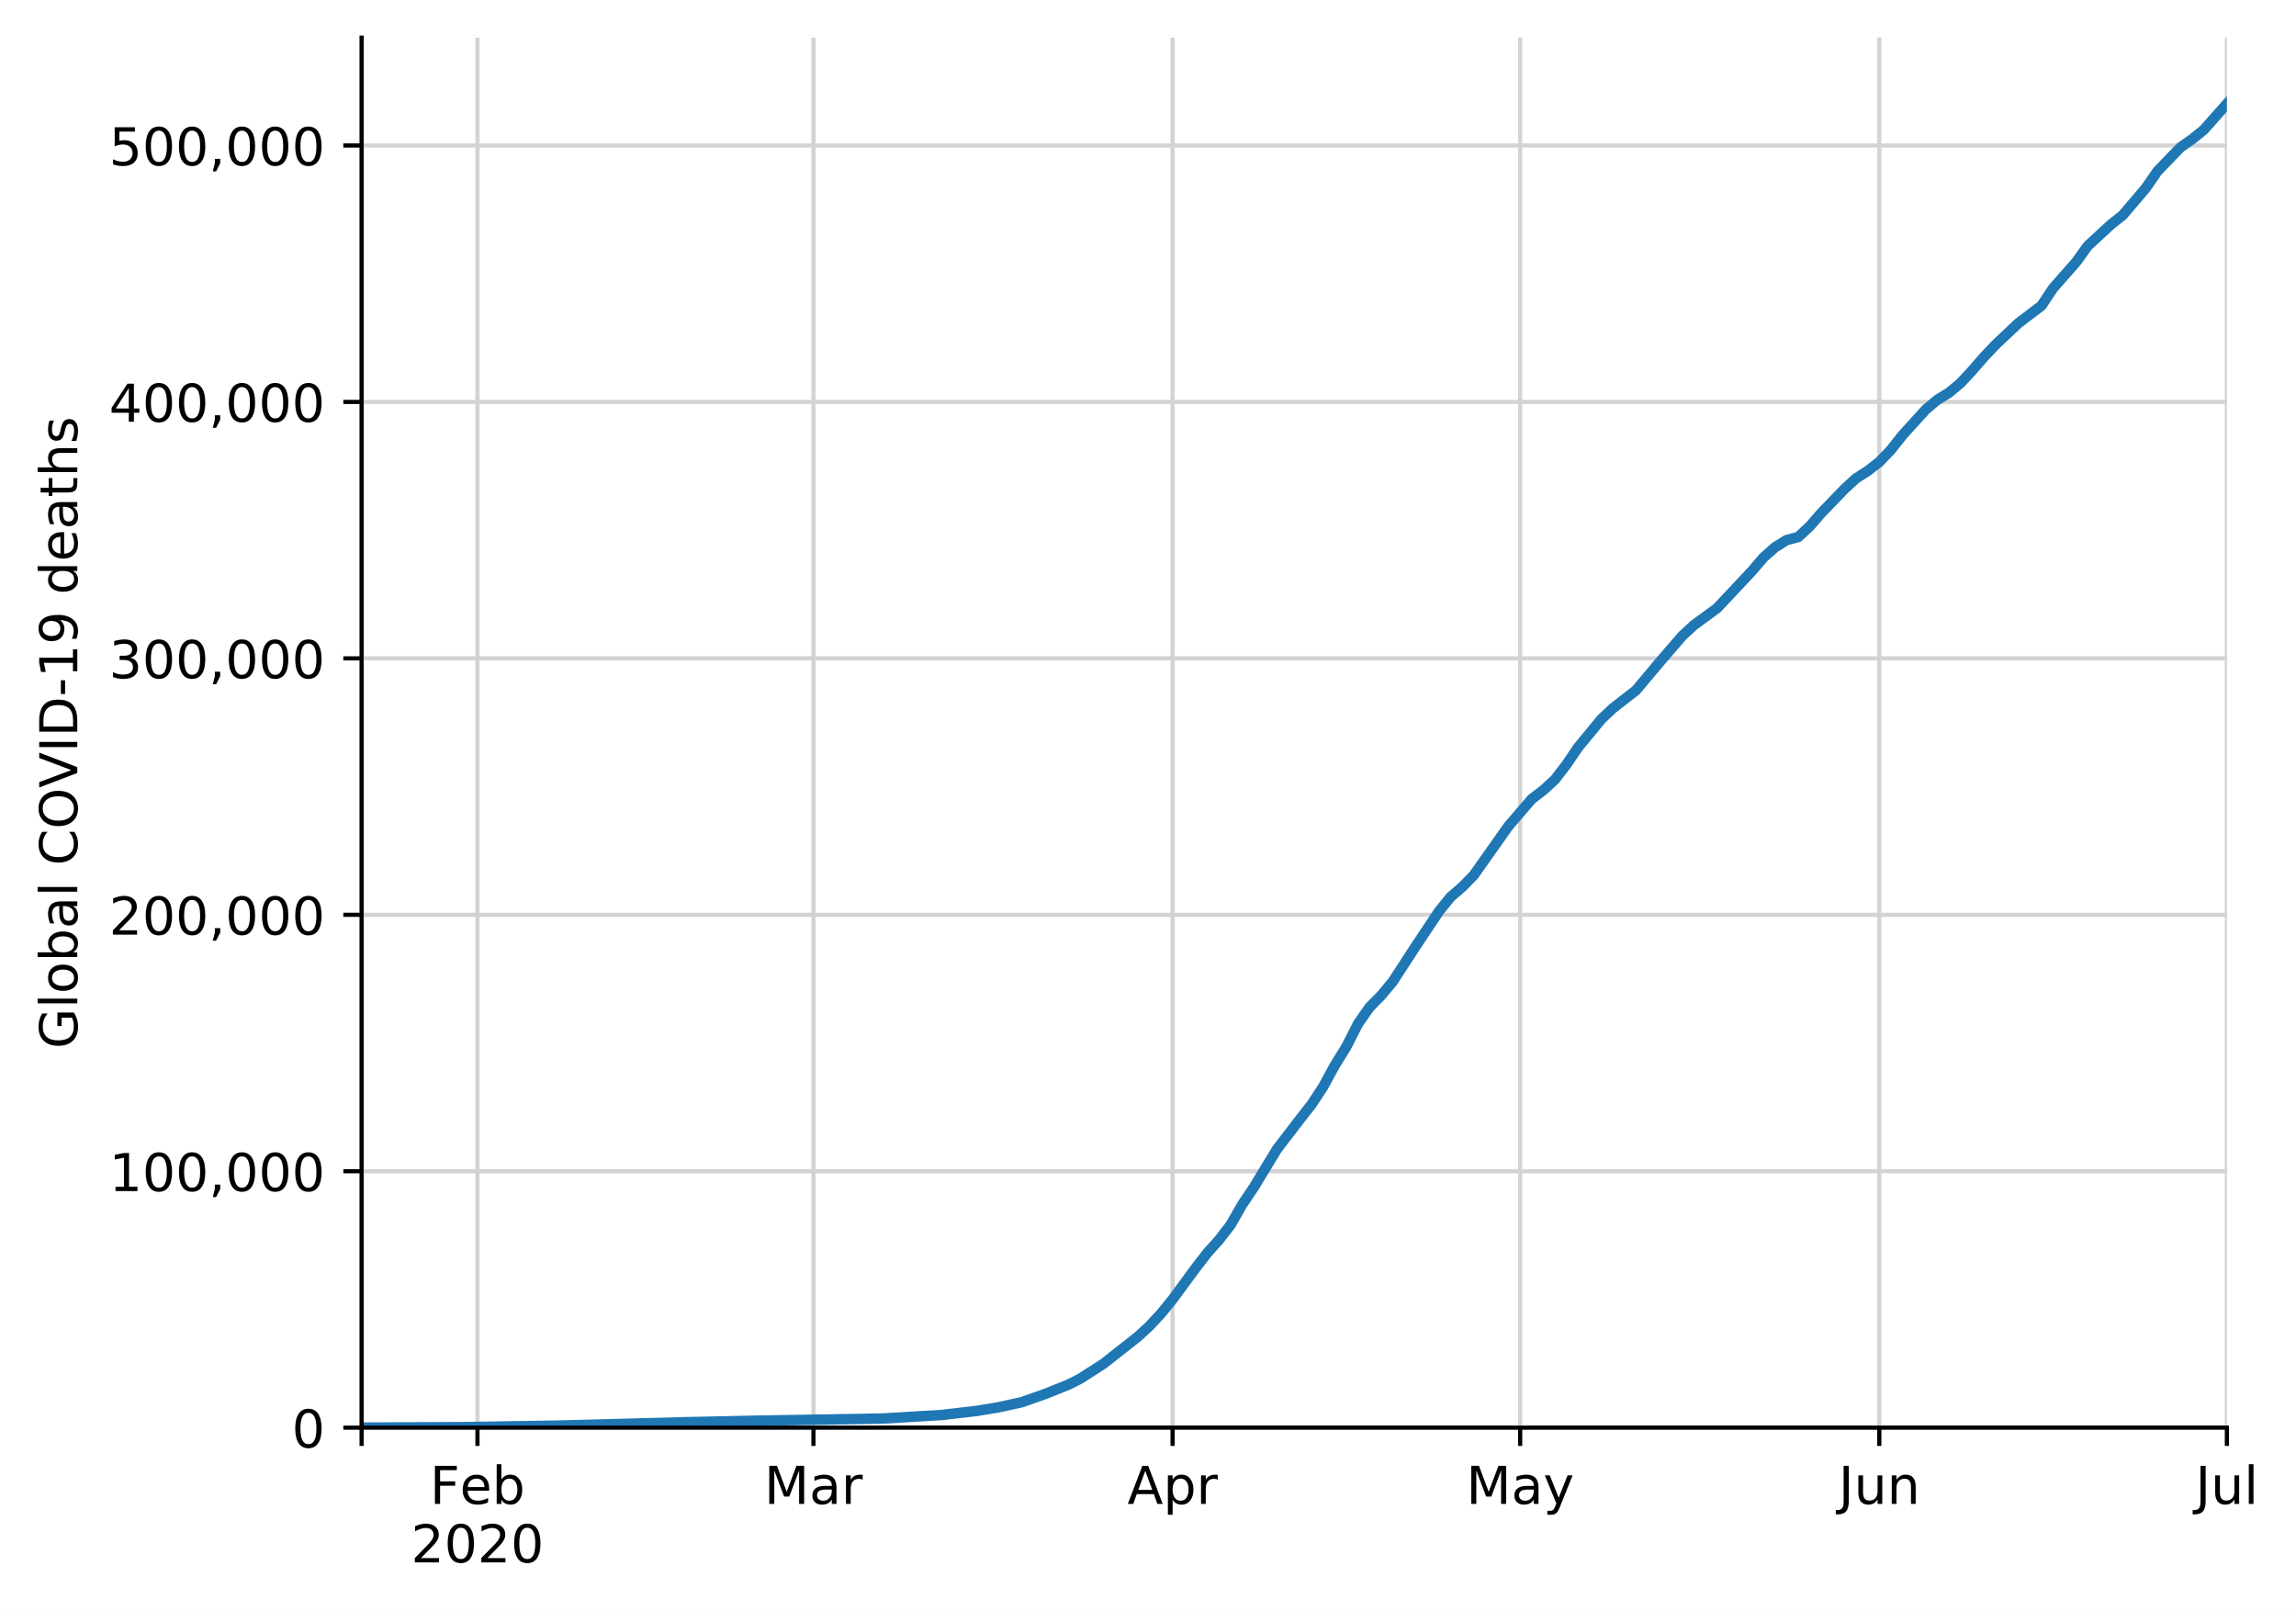
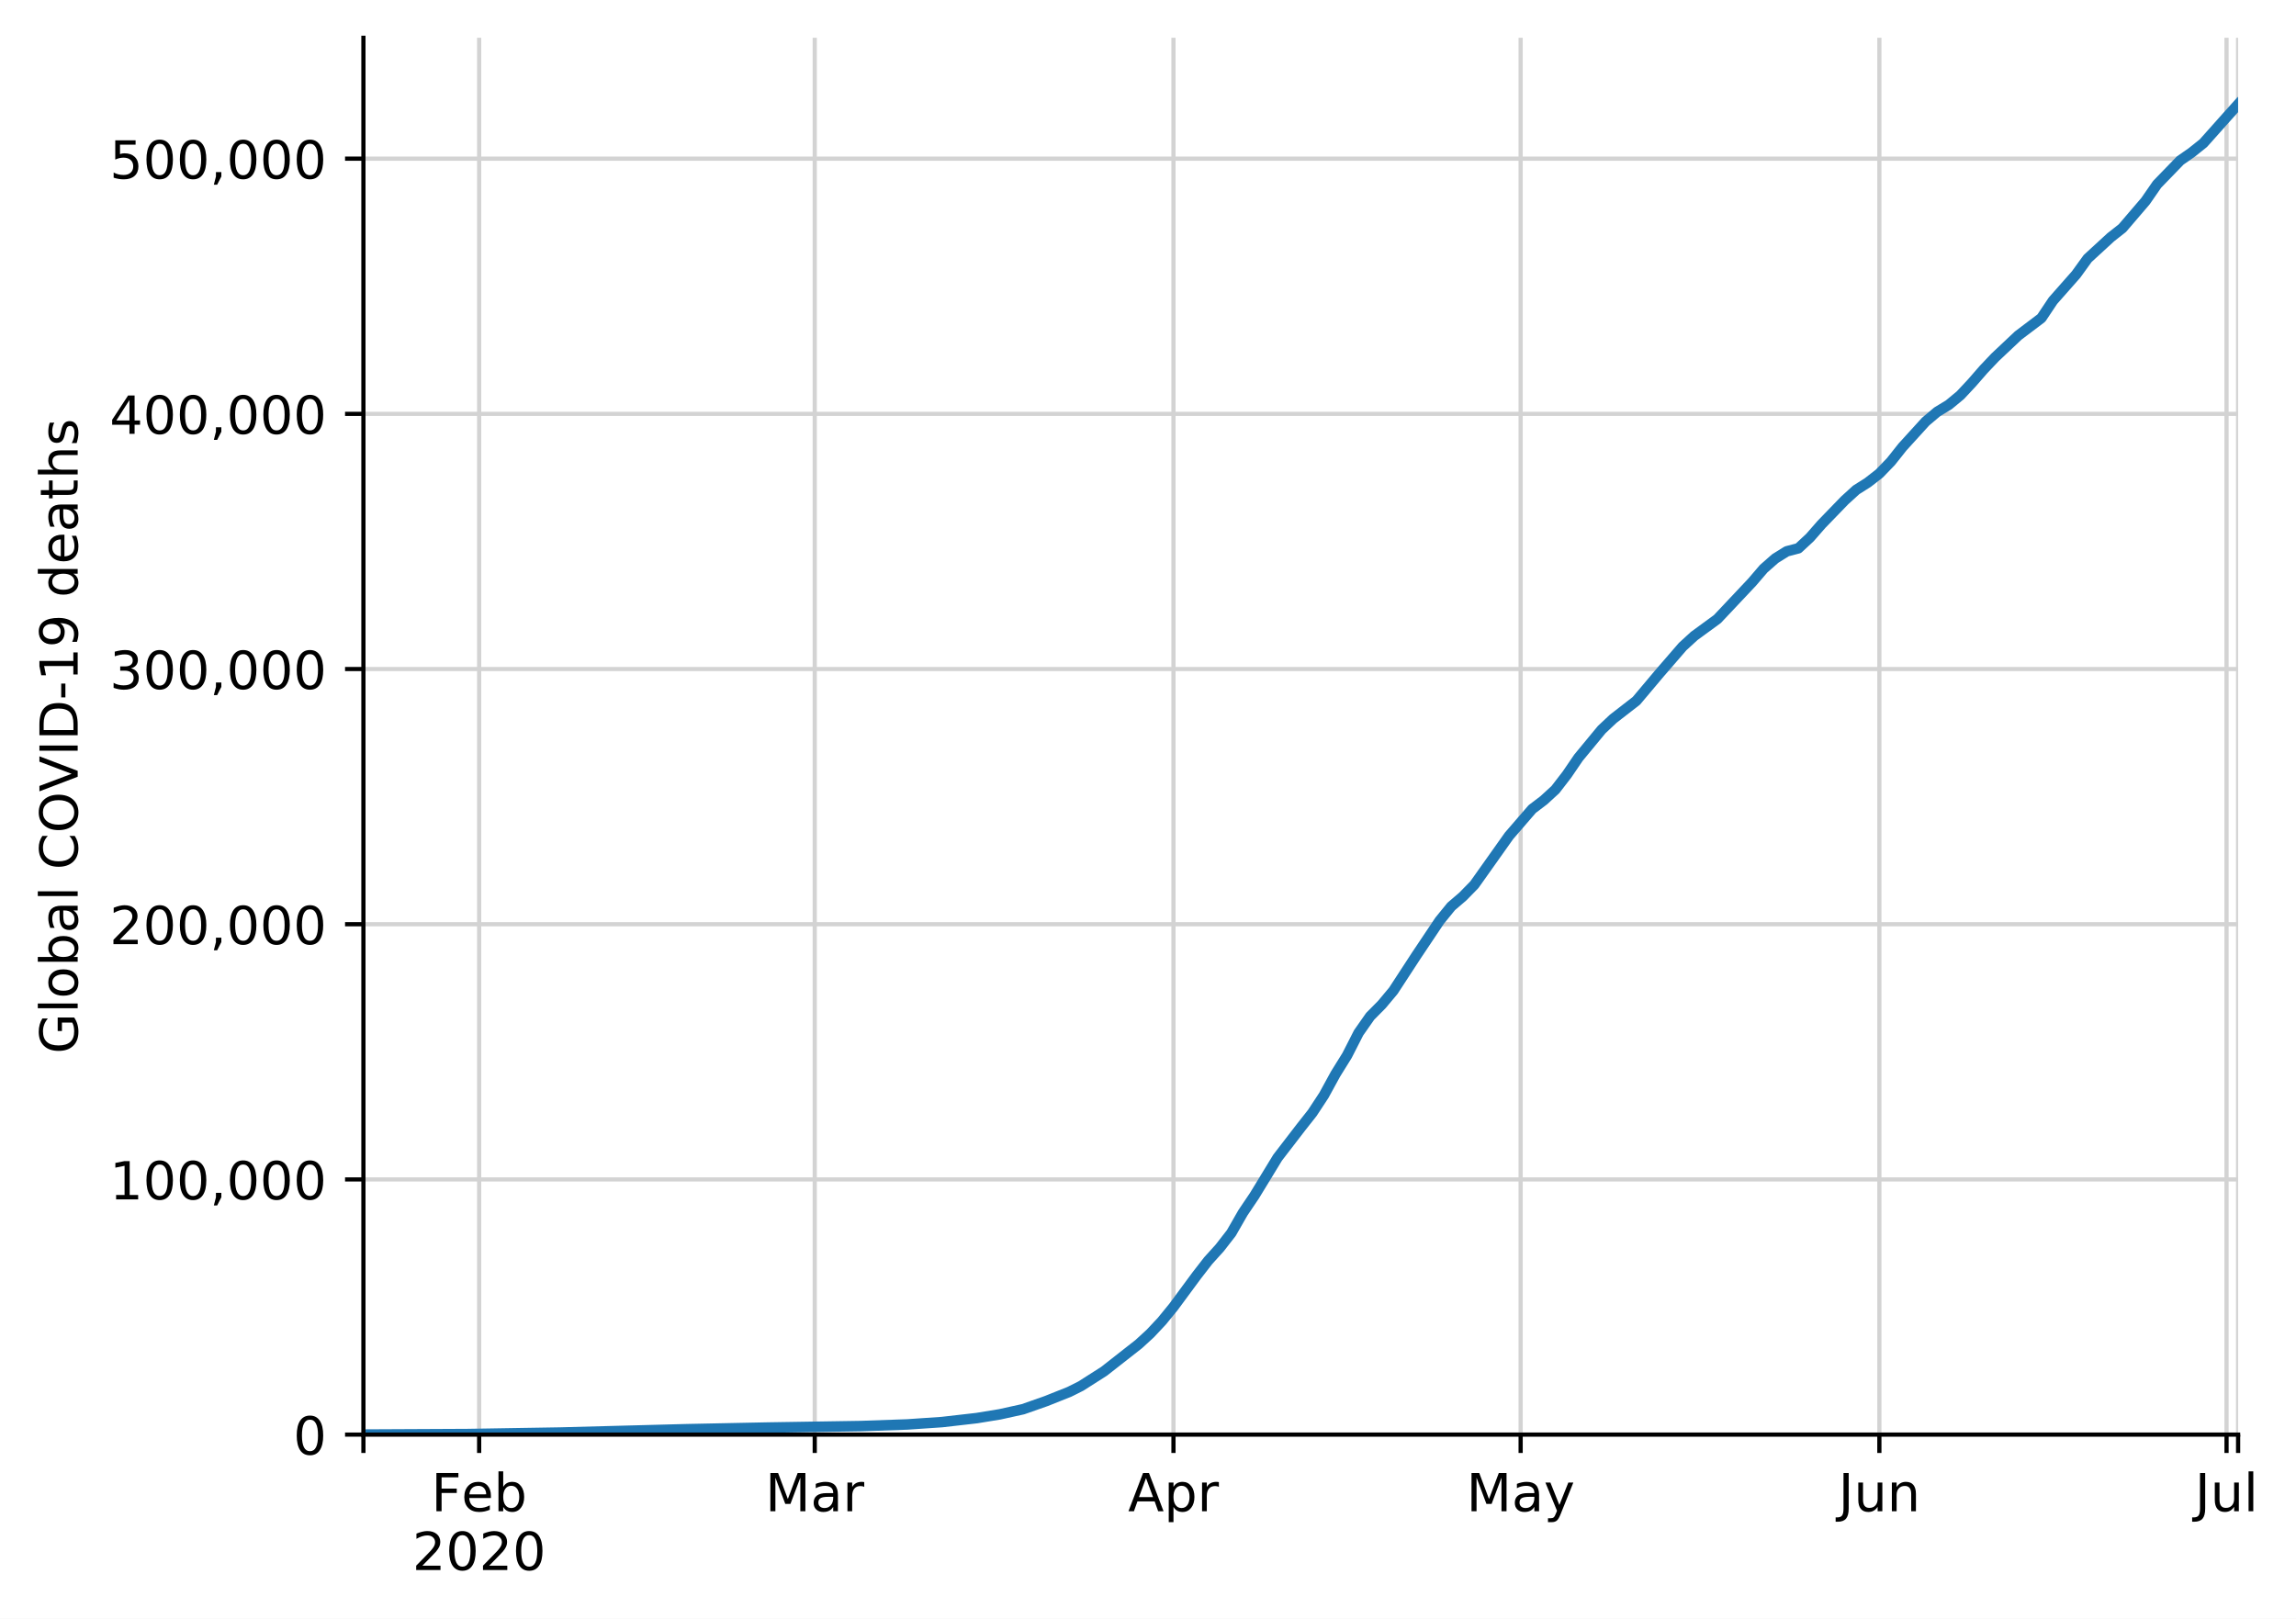
- <svg xmlns="http://www.w3.org/2000/svg" xmlns:xlink="http://www.w3.org/1999/xlink" height="308.388pt" version="1.1" viewBox="0 0 439.584 308.388" width="439.584pt">
+ <svg xmlns="http://www.w3.org/2000/svg" xmlns:xlink="http://www.w3.org/1999/xlink" height="308.388pt" version="1.1" viewBox="0 0 437.38 308.388" width="437.38pt">
  <defs>
    <style type="text/css">
*{stroke-linecap:butt;stroke-linejoin:round;}
  </style>
  </defs>
  <g id="figure_1">
    <g id="patch_1">
-       <path d="M 0 308.388  L 439.584 308.388  L 439.584 0  L 0 0  z " style="fill:#ffffff;" />
+       <path d="M 0 308.388  L 437.38 308.388  L 437.38 0  L 0 0  z " style="fill:#ffffff;" />
    </g>
    <g id="axes_1">
      <g id="patch_2">
        <path d="M 69.231 273.312  L 426.351 273.312  L 426.351 7.2  L 69.231 7.2  z " style="fill:#ffffff;" />
      </g>
      <g id="matplotlib.axis_1">
        <g id="xtick_1">
          <g id="line2d_1">
-             <path clip-path="url(#pe2cfcdf216)" d="M 69.231 273.312  L 69.231 7.2  " style="fill:none;stroke:#d3d3d3;stroke-linecap:square;stroke-width:0.8;" />
+             <path clip-path="url(#p09fc605147)" d="M 69.231 273.312  L 69.231 7.2  " style="fill:none;stroke:#d3d3d3;stroke-linecap:square;stroke-width:0.8;" />
          </g>
          <g id="line2d_2">
            <defs>
-               <path d="M 0 0  L 0 3.5  " id="mf164cced2e" style="stroke:#000000;stroke-width:0.8;" />
-             </defs>
-             <g>
-               <use style="stroke:#000000;stroke-width:0.8;" x="69.231" xlink:href="#mf164cced2e" y="273.312" />
+               <path d="M 0 0  L 0 3.5  " id="mb492480a0c" style="stroke:#000000;stroke-width:0.8;" />
+             </defs>
+             <g>
+               <use style="stroke:#000000;stroke-width:0.8;" x="69.231" xlink:href="#mb492480a0c" y="273.312" />
            </g>
          </g>
        </g>
        <g id="xtick_2">
          <g id="line2d_3">
-             <path clip-path="url(#pe2cfcdf216)" d="M 91.413 273.312  L 91.413 7.2  " style="fill:none;stroke:#d3d3d3;stroke-linecap:square;stroke-width:0.8;" />
+             <path clip-path="url(#p09fc605147)" d="M 91.276 273.312  L 91.276 7.2  " style="fill:none;stroke:#d3d3d3;stroke-linecap:square;stroke-width:0.8;" />
          </g>
          <g id="line2d_4">
            <g>
-               <use style="stroke:#000000;stroke-width:0.8;" x="91.413" xlink:href="#mf164cced2e" y="273.312" />
+               <use style="stroke:#000000;stroke-width:0.8;" x="91.276" xlink:href="#mb492480a0c" y="273.312" />
            </g>
          </g>
          <g id="text_1">
            <defs>
              <path d="M 9.812 72.906  L 51.703 72.906  L 51.703 64.594  L 19.672 64.594  L 19.672 43.109  L 48.578 43.109  L 48.578 34.812  L 19.672 34.812  L 19.672 0  L 9.812 0  z " id="DejaVuSans-70" />
              <path d="M 56.203 29.594  L 56.203 25.203  L 14.891 25.203  Q 15.484 15.922 20.484 11.062  Q 25.484 6.203 34.422 6.203  Q 39.594 6.203 44.453 7.469  Q 49.312 8.734 54.109 11.281  L 54.109 2.781  Q 49.266 0.734 44.188 -0.344  Q 39.109 -1.422 33.891 -1.422  Q 20.797 -1.422 13.156 6.188  Q 5.516 13.812 5.516 26.812  Q 5.516 40.234 12.766 48.109  Q 20.016 56 32.328 56  Q 43.359 56 49.781 48.891  Q 56.203 41.797 56.203 29.594  z M 47.219 32.234  Q 47.125 39.594 43.094 43.984  Q 39.062 48.391 32.422 48.391  Q 24.906 48.391 20.391 44.141  Q 15.875 39.891 15.188 32.172  z " id="DejaVuSans-101" />
              <path d="M 48.688 27.297  Q 48.688 37.203 44.609 42.844  Q 40.531 48.484 33.406 48.484  Q 26.266 48.484 22.188 42.844  Q 18.109 37.203 18.109 27.297  Q 18.109 17.391 22.188 11.75  Q 26.266 6.109 33.406 6.109  Q 40.531 6.109 44.609 11.75  Q 48.688 17.391 48.688 27.297  z M 18.109 46.391  Q 20.953 51.266 25.266 53.625  Q 29.594 56 35.594 56  Q 45.562 56 51.781 48.094  Q 58.016 40.188 58.016 27.297  Q 58.016 14.406 51.781 6.484  Q 45.562 -1.422 35.594 -1.422  Q 29.594 -1.422 25.266 0.953  Q 20.953 3.328 18.109 8.203  L 18.109 0  L 9.078 0  L 9.078 75.984  L 18.109 75.984  z " id="DejaVuSans-98" />
            </defs>
-             <g transform="translate(82.28996 287.9104)scale(0.1 -0.1)">
+             <g transform="translate(82.15304 287.9104)scale(0.1 -0.1)">
              <use xlink:href="#DejaVuSans-70" />
              <use x="57.441" xlink:href="#DejaVuSans-101" />
              <use x="118.965" xlink:href="#DejaVuSans-98" />
            </g>
            <defs>
              <path d="M 19.188 8.297  L 53.609 8.297  L 53.609 0  L 7.328 0  L 7.328 8.297  Q 12.938 14.109 22.625 23.891  Q 32.328 33.688 34.812 36.531  Q 39.547 41.844 41.422 45.531  Q 43.312 49.219 43.312 52.781  Q 43.312 58.594 39.234 62.25  Q 35.156 65.922 28.609 65.922  Q 23.969 65.922 18.812 64.312  Q 13.672 62.703 7.812 59.422  L 7.812 69.391  Q 13.766 71.781 18.938 73  Q 24.125 74.219 28.422 74.219  Q 39.75 74.219 46.484 68.547  Q 53.219 62.891 53.219 53.422  Q 53.219 48.922 51.531 44.891  Q 49.859 40.875 45.406 35.406  Q 44.188 33.984 37.641 27.219  Q 31.109 20.453 19.188 8.297  z " id="DejaVuSans-50" />
              <path d="M 31.781 66.406  Q 24.172 66.406 20.328 58.906  Q 16.5 51.422 16.5 36.375  Q 16.5 21.391 20.328 13.891  Q 24.172 6.391 31.781 6.391  Q 39.453 6.391 43.281 13.891  Q 47.125 21.391 47.125 36.375  Q 47.125 51.422 43.281 58.906  Q 39.453 66.406 31.781 66.406  z M 31.781 74.219  Q 44.047 74.219 50.516 64.516  Q 56.984 54.828 56.984 36.375  Q 56.984 17.969 50.516 8.266  Q 44.047 -1.422 31.781 -1.422  Q 19.531 -1.422 13.062 8.266  Q 6.594 17.969 6.594 36.375  Q 6.594 54.828 13.062 64.516  Q 19.531 74.219 31.781 74.219  z " id="DejaVuSans-48" />
            </defs>
-             <g transform="translate(78.68762 299.1082)scale(0.1 -0.1)">
+             <g transform="translate(78.55069 299.1082)scale(0.1 -0.1)">
              <use xlink:href="#DejaVuSans-50" />
              <use x="63.623" xlink:href="#DejaVuSans-48" />
              <use x="127.246" xlink:href="#DejaVuSans-50" />
              <use x="190.869" xlink:href="#DejaVuSans-48" />
            </g>
          </g>
        </g>
        <g id="xtick_3">
          <g id="line2d_5">
-             <path clip-path="url(#pe2cfcdf216)" d="M 155.739 273.312  L 155.739 7.2  " style="fill:none;stroke:#d3d3d3;stroke-linecap:square;stroke-width:0.8;" />
+             <path clip-path="url(#p09fc605147)" d="M 155.205 273.312  L 155.205 7.2  " style="fill:none;stroke:#d3d3d3;stroke-linecap:square;stroke-width:0.8;" />
          </g>
          <g id="line2d_6">
            <g>
-               <use style="stroke:#000000;stroke-width:0.8;" x="155.739" xlink:href="#mf164cced2e" y="273.312" />
+               <use style="stroke:#000000;stroke-width:0.8;" x="155.205" xlink:href="#mb492480a0c" y="273.312" />
            </g>
          </g>
          <g id="text_2">
            <defs>
              <path d="M 9.812 72.906  L 24.516 72.906  L 43.109 23.297  L 61.812 72.906  L 76.516 72.906  L 76.516 0  L 66.891 0  L 66.891 64.016  L 48.094 14.016  L 38.188 14.016  L 19.391 64.016  L 19.391 0  L 9.812 0  z " id="DejaVuSans-77" />
              <path d="M 34.281 27.484  Q 23.391 27.484 19.188 25  Q 14.984 22.516 14.984 16.5  Q 14.984 11.719 18.141 8.906  Q 21.297 6.109 26.703 6.109  Q 34.188 6.109 38.703 11.406  Q 43.219 16.703 43.219 25.484  L 43.219 27.484  z M 52.203 31.203  L 52.203 0  L 43.219 0  L 43.219 8.297  Q 40.141 3.328 35.547 0.953  Q 30.953 -1.422 24.312 -1.422  Q 15.922 -1.422 10.953 3.297  Q 6 8.016 6 15.922  Q 6 25.141 12.172 29.828  Q 18.359 34.516 30.609 34.516  L 43.219 34.516  L 43.219 35.406  Q 43.219 41.609 39.141 45  Q 35.062 48.391 27.688 48.391  Q 23 48.391 18.547 47.266  Q 14.109 46.141 10.016 43.891  L 10.016 52.203  Q 14.938 54.109 19.578 55.047  Q 24.219 56 28.609 56  Q 40.484 56 46.344 49.844  Q 52.203 43.703 52.203 31.203  z " id="DejaVuSans-97" />
              <path d="M 41.109 46.297  Q 39.594 47.172 37.812 47.578  Q 36.031 48 33.891 48  Q 26.266 48 22.188 43.047  Q 18.109 38.094 18.109 28.812  L 18.109 0  L 9.078 0  L 9.078 54.688  L 18.109 54.688  L 18.109 46.188  Q 20.953 51.172 25.484 53.578  Q 30.031 56 36.531 56  Q 37.453 56 38.578 55.875  Q 39.703 55.766 41.062 55.516  z " id="DejaVuSans-114" />
            </defs>
-             <g transform="translate(146.305 287.9104)scale(0.1 -0.1)">
+             <g transform="translate(145.771 287.9104)scale(0.1 -0.1)">
              <use xlink:href="#DejaVuSans-77" />
              <use x="86.279" xlink:href="#DejaVuSans-97" />
              <use x="147.559" xlink:href="#DejaVuSans-114" />
            </g>
          </g>
        </g>
        <g id="xtick_4">
          <g id="line2d_7">
-             <path clip-path="url(#pe2cfcdf216)" d="M 224.501 273.312  L 224.501 7.2  " style="fill:none;stroke:#d3d3d3;stroke-linecap:square;stroke-width:0.8;" />
+             <path clip-path="url(#p09fc605147)" d="M 223.542 273.312  L 223.542 7.2  " style="fill:none;stroke:#d3d3d3;stroke-linecap:square;stroke-width:0.8;" />
          </g>
          <g id="line2d_8">
            <g>
-               <use style="stroke:#000000;stroke-width:0.8;" x="224.501" xlink:href="#mf164cced2e" y="273.312" />
+               <use style="stroke:#000000;stroke-width:0.8;" x="223.542" xlink:href="#mb492480a0c" y="273.312" />
            </g>
          </g>
          <g id="text_3">
            <defs>
              <path d="M 34.188 63.188  L 20.797 26.906  L 47.609 26.906  z M 28.609 72.906  L 39.797 72.906  L 67.578 0  L 57.328 0  L 50.688 18.703  L 17.828 18.703  L 11.188 0  L 0.781 0  z " id="DejaVuSans-65" />
              <path d="M 18.109 8.203  L 18.109 -20.797  L 9.078 -20.797  L 9.078 54.688  L 18.109 54.688  L 18.109 46.391  Q 20.953 51.266 25.266 53.625  Q 29.594 56 35.594 56  Q 45.562 56 51.781 48.094  Q 58.016 40.188 58.016 27.297  Q 58.016 14.406 51.781 6.484  Q 45.562 -1.422 35.594 -1.422  Q 29.594 -1.422 25.266 0.953  Q 20.953 3.328 18.109 8.203  z M 48.688 27.297  Q 48.688 37.203 44.609 42.844  Q 40.531 48.484 33.406 48.484  Q 26.266 48.484 22.188 42.844  Q 18.109 37.203 18.109 27.297  Q 18.109 17.391 22.188 11.75  Q 26.266 6.109 33.406 6.109  Q 40.531 6.109 44.609 11.75  Q 48.688 17.391 48.688 27.297  z " id="DejaVuSans-112" />
            </defs>
-             <g transform="translate(215.8508 287.9104)scale(0.1 -0.1)">
+             <g transform="translate(214.8924 287.9104)scale(0.1 -0.1)">
              <use xlink:href="#DejaVuSans-65" />
              <use x="68.408" xlink:href="#DejaVuSans-112" />
              <use x="131.885" xlink:href="#DejaVuSans-114" />
            </g>
          </g>
        </g>
        <g id="xtick_5">
          <g id="line2d_9">
-             <path clip-path="url(#pe2cfcdf216)" d="M 291.045 273.312  L 291.045 7.2  " style="fill:none;stroke:#d3d3d3;stroke-linecap:square;stroke-width:0.8;" />
+             <path clip-path="url(#p09fc605147)" d="M 289.676 273.312  L 289.676 7.2  " style="fill:none;stroke:#d3d3d3;stroke-linecap:square;stroke-width:0.8;" />
          </g>
          <g id="line2d_10">
            <g>
-               <use style="stroke:#000000;stroke-width:0.8;" x="291.045" xlink:href="#mf164cced2e" y="273.312" />
+               <use style="stroke:#000000;stroke-width:0.8;" x="289.676" xlink:href="#mb492480a0c" y="273.312" />
            </g>
          </g>
          <g id="text_4">
            <defs>
              <path d="M 32.172 -5.078  Q 28.375 -14.844 24.75 -17.812  Q 21.141 -20.797 15.094 -20.797  L 7.906 -20.797  L 7.906 -13.281  L 13.188 -13.281  Q 16.891 -13.281 18.938 -11.516  Q 21 -9.766 23.484 -3.219  L 25.094 0.875  L 2.984 54.688  L 12.5 54.688  L 29.594 11.922  L 46.688 54.688  L 56.203 54.688  z " id="DejaVuSans-121" />
            </defs>
-             <g transform="translate(280.7074 287.9104)scale(0.1 -0.1)">
+             <g transform="translate(279.3382 287.9104)scale(0.1 -0.1)">
              <use xlink:href="#DejaVuSans-77" />
              <use x="86.279" xlink:href="#DejaVuSans-97" />
              <use x="147.559" xlink:href="#DejaVuSans-121" />
            </g>
          </g>
        </g>
        <g id="xtick_6">
          <g id="line2d_11">
-             <path clip-path="url(#pe2cfcdf216)" d="M 359.807 273.312  L 359.807 7.2  " style="fill:none;stroke:#d3d3d3;stroke-linecap:square;stroke-width:0.8;" />
+             <path clip-path="url(#p09fc605147)" d="M 358.013 273.312  L 358.013 7.2  " style="fill:none;stroke:#d3d3d3;stroke-linecap:square;stroke-width:0.8;" />
          </g>
          <g id="line2d_12">
            <g>
-               <use style="stroke:#000000;stroke-width:0.8;" x="359.807" xlink:href="#mf164cced2e" y="273.312" />
+               <use style="stroke:#000000;stroke-width:0.8;" x="358.013" xlink:href="#mb492480a0c" y="273.312" />
            </g>
          </g>
          <g id="text_5">
            <defs>
              <path d="M 9.812 72.906  L 19.672 72.906  L 19.672 5.078  Q 19.672 -8.109 14.672 -14.062  Q 9.672 -20.016 -1.422 -20.016  L -5.172 -20.016  L -5.172 -11.719  L -2.094 -11.719  Q 4.438 -11.719 7.125 -8.047  Q 9.812 -4.391 9.812 5.078  z " id="DejaVuSans-74" />
              <path d="M 8.5 21.578  L 8.5 54.688  L 17.484 54.688  L 17.484 21.922  Q 17.484 14.156 20.5 10.266  Q 23.531 6.391 29.594 6.391  Q 36.859 6.391 41.078 11.031  Q 45.312 15.672 45.312 23.688  L 45.312 54.688  L 54.297 54.688  L 54.297 0  L 45.312 0  L 45.312 8.406  Q 42.047 3.422 37.719 1  Q 33.406 -1.422 27.688 -1.422  Q 18.266 -1.422 13.375 4.438  Q 8.5 10.297 8.5 21.578  z M 31.109 56  z " id="DejaVuSans-117" />
              <path d="M 54.891 33.016  L 54.891 0  L 45.906 0  L 45.906 32.719  Q 45.906 40.484 42.875 44.328  Q 39.844 48.188 33.797 48.188  Q 26.516 48.188 22.312 43.547  Q 18.109 38.922 18.109 30.906  L 18.109 0  L 9.078 0  L 9.078 54.688  L 18.109 54.688  L 18.109 46.188  Q 21.344 51.125 25.703 53.562  Q 30.078 56 35.797 56  Q 45.219 56 50.047 50.172  Q 54.891 44.344 54.891 33.016  z " id="DejaVuSans-110" />
            </defs>
-             <g transform="translate(351.9947 287.9104)scale(0.1 -0.1)">
+             <g transform="translate(350.201 287.9104)scale(0.1 -0.1)">
              <use xlink:href="#DejaVuSans-74" />
              <use x="29.492" xlink:href="#DejaVuSans-117" />
              <use x="92.871" xlink:href="#DejaVuSans-110" />
            </g>
          </g>
        </g>
        <g id="xtick_7">
          <g id="line2d_13">
-             <path clip-path="url(#pe2cfcdf216)" d="M 426.351 273.312  L 426.351 7.2  " style="fill:none;stroke:#d3d3d3;stroke-linecap:square;stroke-width:0.8;" />
+             <path clip-path="url(#p09fc605147)" d="M 424.147 273.312  L 424.147 7.2  " style="fill:none;stroke:#d3d3d3;stroke-linecap:square;stroke-width:0.8;" />
          </g>
          <g id="line2d_14">
            <g>
-               <use style="stroke:#000000;stroke-width:0.8;" x="426.351" xlink:href="#mf164cced2e" y="273.312" />
+               <use style="stroke:#000000;stroke-width:0.8;" x="424.147" xlink:href="#mb492480a0c" y="273.312" />
            </g>
          </g>
          <g id="text_6">
            <defs>
              <path d="M 9.422 75.984  L 18.406 75.984  L 18.406 0  L 9.422 0  z " id="DejaVuSans-108" />
            </defs>
-             <g transform="translate(420.3184 287.9104)scale(0.1 -0.1)">
+             <g transform="translate(418.114 287.9104)scale(0.1 -0.1)">
              <use xlink:href="#DejaVuSans-74" />
              <use x="29.492" xlink:href="#DejaVuSans-117" />
              <use x="92.871" xlink:href="#DejaVuSans-108" />
            </g>
          </g>
        </g>
+         <g id="xtick_8">
+           <g id="line2d_15">
+             <path clip-path="url(#p09fc605147)" d="M 426.351 273.312  L 426.351 7.2  " style="fill:none;stroke:#d3d3d3;stroke-linecap:square;stroke-width:0.8;" />
+           </g>
+           <g id="line2d_16">
+             <g>
+               <use style="stroke:#000000;stroke-width:0.8;" x="426.351" xlink:href="#mb492480a0c" y="273.312" />
+             </g>
+           </g>
+         </g>
      </g>
      <g id="matplotlib.axis_2">
        <g id="ytick_1">
-           <g id="line2d_15">
-             <path clip-path="url(#pe2cfcdf216)" d="M 69.231 273.312  L 426.351 273.312  " style="fill:none;stroke:#d3d3d3;stroke-linecap:square;stroke-width:0.8;" />
-           </g>
-           <g id="line2d_16">
-             <defs>
-               <path d="M 0 0  L -3.5 0  " id="m06d10b2b5e" style="stroke:#000000;stroke-width:0.8;" />
-             </defs>
-             <g>
-               <use style="stroke:#000000;stroke-width:0.8;" x="69.231" xlink:href="#m06d10b2b5e" y="273.312" />
+           <g id="line2d_17">
+             <path clip-path="url(#p09fc605147)" d="M 69.231 273.312  L 426.351 273.312  " style="fill:none;stroke:#d3d3d3;stroke-linecap:square;stroke-width:0.8;" />
+           </g>
+           <g id="line2d_18">
+             <defs>
+               <path d="M 0 0  L -3.5 0  " id="mdfea4b1693" style="stroke:#000000;stroke-width:0.8;" />
+             </defs>
+             <g>
+               <use style="stroke:#000000;stroke-width:0.8;" x="69.231" xlink:href="#mdfea4b1693" y="273.312" />
            </g>
          </g>
          <g id="text_7">
            <g transform="translate(55.86875 277.1112)scale(0.1 -0.1)">
              <use xlink:href="#DejaVuSans-48" />
            </g>
          </g>
        </g>
        <g id="ytick_2">
-           <g id="line2d_17">
-             <path clip-path="url(#pe2cfcdf216)" d="M 69.231 224.22  L 426.351 224.22  " style="fill:none;stroke:#d3d3d3;stroke-linecap:square;stroke-width:0.8;" />
-           </g>
-           <g id="line2d_18">
-             <g>
-               <use style="stroke:#000000;stroke-width:0.8;" x="69.231" xlink:href="#m06d10b2b5e" y="224.22" />
+           <g id="line2d_19">
+             <path clip-path="url(#p09fc605147)" d="M 69.231 224.695  L 426.351 224.695  " style="fill:none;stroke:#d3d3d3;stroke-linecap:square;stroke-width:0.8;" />
+           </g>
+           <g id="line2d_20">
+             <g>
+               <use style="stroke:#000000;stroke-width:0.8;" x="69.231" xlink:href="#mdfea4b1693" y="224.695" />
            </g>
          </g>
          <g id="text_8">
            <defs>
              <path d="M 12.406 8.297  L 28.516 8.297  L 28.516 63.922  L 10.984 60.406  L 10.984 69.391  L 28.422 72.906  L 38.281 72.906  L 38.281 8.297  L 54.391 8.297  L 54.391 0  L 12.406 0  z " id="DejaVuSans-49" />
              <path d="M 11.719 12.406  L 22.016 12.406  L 22.016 4  L 14.016 -11.625  L 7.719 -11.625  L 11.719 4  z " id="DejaVuSans-44" />
            </defs>
-             <g transform="translate(20.87813 228.0189)scale(0.1 -0.1)">
+             <g transform="translate(20.87813 228.494)scale(0.1 -0.1)">
              <use xlink:href="#DejaVuSans-49" />
              <use x="63.623" xlink:href="#DejaVuSans-48" />
              <use x="127.246" xlink:href="#DejaVuSans-48" />
              <use x="190.869" xlink:href="#DejaVuSans-44" />
              <use x="222.656" xlink:href="#DejaVuSans-48" />
              <use x="286.279" xlink:href="#DejaVuSans-48" />
              <use x="349.902" xlink:href="#DejaVuSans-48" />
            </g>
          </g>
        </g>
        <g id="ytick_3">
-           <g id="line2d_19">
-             <path clip-path="url(#pe2cfcdf216)" d="M 69.231 175.127  L 426.351 175.127  " style="fill:none;stroke:#d3d3d3;stroke-linecap:square;stroke-width:0.8;" />
-           </g>
-           <g id="line2d_20">
-             <g>
-               <use style="stroke:#000000;stroke-width:0.8;" x="69.231" xlink:href="#m06d10b2b5e" y="175.127" />
+           <g id="line2d_21">
+             <path clip-path="url(#p09fc605147)" d="M 69.231 176.078  L 426.351 176.078  " style="fill:none;stroke:#d3d3d3;stroke-linecap:square;stroke-width:0.8;" />
+           </g>
+           <g id="line2d_22">
+             <g>
+               <use style="stroke:#000000;stroke-width:0.8;" x="69.231" xlink:href="#mdfea4b1693" y="176.078" />
            </g>
          </g>
          <g id="text_9">
-             <g transform="translate(20.87813 178.9266)scale(0.1 -0.1)">
+             <g transform="translate(20.87813 179.8769)scale(0.1 -0.1)">
              <use xlink:href="#DejaVuSans-50" />
              <use x="63.623" xlink:href="#DejaVuSans-48" />
              <use x="127.246" xlink:href="#DejaVuSans-48" />
              <use x="190.869" xlink:href="#DejaVuSans-44" />
              <use x="222.656" xlink:href="#DejaVuSans-48" />
              <use x="286.279" xlink:href="#DejaVuSans-48" />
              <use x="349.902" xlink:href="#DejaVuSans-48" />
            </g>
          </g>
        </g>
        <g id="ytick_4">
-           <g id="line2d_21">
-             <path clip-path="url(#pe2cfcdf216)" d="M 69.231 126.035  L 426.351 126.035  " style="fill:none;stroke:#d3d3d3;stroke-linecap:square;stroke-width:0.8;" />
-           </g>
-           <g id="line2d_22">
-             <g>
-               <use style="stroke:#000000;stroke-width:0.8;" x="69.231" xlink:href="#m06d10b2b5e" y="126.035" />
+           <g id="line2d_23">
+             <path clip-path="url(#p09fc605147)" d="M 69.231 127.46  L 426.351 127.46  " style="fill:none;stroke:#d3d3d3;stroke-linecap:square;stroke-width:0.8;" />
+           </g>
+           <g id="line2d_24">
+             <g>
+               <use style="stroke:#000000;stroke-width:0.8;" x="69.231" xlink:href="#mdfea4b1693" y="127.46" />
            </g>
          </g>
          <g id="text_10">
            <defs>
              <path d="M 40.578 39.312  Q 47.656 37.797 51.625 33  Q 55.609 28.219 55.609 21.188  Q 55.609 10.406 48.188 4.484  Q 40.766 -1.422 27.094 -1.422  Q 22.516 -1.422 17.656 -0.516  Q 12.797 0.391 7.625 2.203  L 7.625 11.719  Q 11.719 9.328 16.594 8.109  Q 21.484 6.891 26.812 6.891  Q 36.078 6.891 40.938 10.547  Q 45.797 14.203 45.797 21.188  Q 45.797 27.641 41.281 31.266  Q 36.766 34.906 28.719 34.906  L 20.219 34.906  L 20.219 43.016  L 29.109 43.016  Q 36.375 43.016 40.234 45.922  Q 44.094 48.828 44.094 54.297  Q 44.094 59.906 40.109 62.906  Q 36.141 65.922 28.719 65.922  Q 24.656 65.922 20.016 65.031  Q 15.375 64.156 9.812 62.312  L 9.812 71.094  Q 15.438 72.656 20.344 73.438  Q 25.25 74.219 29.594 74.219  Q 40.828 74.219 47.359 69.109  Q 53.906 64.016 53.906 55.328  Q 53.906 49.266 50.438 45.094  Q 46.969 40.922 40.578 39.312  z " id="DejaVuSans-51" />
            </defs>
-             <g transform="translate(20.87813 129.8344)scale(0.1 -0.1)">
+             <g transform="translate(20.87813 131.2597)scale(0.1 -0.1)">
              <use xlink:href="#DejaVuSans-51" />
              <use x="63.623" xlink:href="#DejaVuSans-48" />
              <use x="127.246" xlink:href="#DejaVuSans-48" />
              <use x="190.869" xlink:href="#DejaVuSans-44" />
              <use x="222.656" xlink:href="#DejaVuSans-48" />
              <use x="286.279" xlink:href="#DejaVuSans-48" />
              <use x="349.902" xlink:href="#DejaVuSans-48" />
            </g>
          </g>
        </g>
        <g id="ytick_5">
-           <g id="line2d_23">
-             <path clip-path="url(#pe2cfcdf216)" d="M 69.231 76.943  L 426.351 76.943  " style="fill:none;stroke:#d3d3d3;stroke-linecap:square;stroke-width:0.8;" />
-           </g>
-           <g id="line2d_24">
-             <g>
-               <use style="stroke:#000000;stroke-width:0.8;" x="69.231" xlink:href="#m06d10b2b5e" y="76.943" />
+           <g id="line2d_25">
+             <path clip-path="url(#p09fc605147)" d="M 69.231 78.843  L 426.351 78.843  " style="fill:none;stroke:#d3d3d3;stroke-linecap:square;stroke-width:0.8;" />
+           </g>
+           <g id="line2d_26">
+             <g>
+               <use style="stroke:#000000;stroke-width:0.8;" x="69.231" xlink:href="#mdfea4b1693" y="78.843" />
            </g>
          </g>
          <g id="text_11">
            <defs>
              <path d="M 37.797 64.312  L 12.891 25.391  L 37.797 25.391  z M 35.203 72.906  L 47.609 72.906  L 47.609 25.391  L 58.016 25.391  L 58.016 17.188  L 47.609 17.188  L 47.609 0  L 37.797 0  L 37.797 17.188  L 4.891 17.188  L 4.891 26.703  z " id="DejaVuSans-52" />
            </defs>
-             <g transform="translate(20.87813 80.74208)scale(0.1 -0.1)">
+             <g transform="translate(20.87813 82.64249)scale(0.1 -0.1)">
              <use xlink:href="#DejaVuSans-52" />
              <use x="63.623" xlink:href="#DejaVuSans-48" />
              <use x="127.246" xlink:href="#DejaVuSans-48" />
              <use x="190.869" xlink:href="#DejaVuSans-44" />
              <use x="222.656" xlink:href="#DejaVuSans-48" />
              <use x="286.279" xlink:href="#DejaVuSans-48" />
              <use x="349.902" xlink:href="#DejaVuSans-48" />
            </g>
          </g>
        </g>
        <g id="ytick_6">
-           <g id="line2d_25">
-             <path clip-path="url(#pe2cfcdf216)" d="M 69.231 27.851  L 426.351 27.851  " style="fill:none;stroke:#d3d3d3;stroke-linecap:square;stroke-width:0.8;" />
-           </g>
-           <g id="line2d_26">
-             <g>
-               <use style="stroke:#000000;stroke-width:0.8;" x="69.231" xlink:href="#m06d10b2b5e" y="27.851" />
+           <g id="line2d_27">
+             <path clip-path="url(#p09fc605147)" d="M 69.231 30.226  L 426.351 30.226  " style="fill:none;stroke:#d3d3d3;stroke-linecap:square;stroke-width:0.8;" />
+           </g>
+           <g id="line2d_28">
+             <g>
+               <use style="stroke:#000000;stroke-width:0.8;" x="69.231" xlink:href="#mdfea4b1693" y="30.226" />
            </g>
          </g>
          <g id="text_12">
            <defs>
              <path d="M 10.797 72.906  L 49.516 72.906  L 49.516 64.594  L 19.828 64.594  L 19.828 46.734  Q 21.969 47.469 24.109 47.828  Q 26.266 48.188 28.422 48.188  Q 40.625 48.188 47.75 41.5  Q 54.891 34.812 54.891 23.391  Q 54.891 11.625 47.562 5.094  Q 40.234 -1.422 26.906 -1.422  Q 22.312 -1.422 17.547 -0.641  Q 12.797 0.141 7.719 1.703  L 7.719 11.625  Q 12.109 9.234 16.797 8.062  Q 21.484 6.891 26.703 6.891  Q 35.156 6.891 40.078 11.328  Q 45.016 15.766 45.016 23.391  Q 45.016 31 40.078 35.438  Q 35.156 39.891 26.703 39.891  Q 22.75 39.891 18.812 39.016  Q 14.891 38.141 10.797 36.281  z " id="DejaVuSans-53" />
            </defs>
-             <g transform="translate(20.87813 31.64979)scale(0.1 -0.1)">
+             <g transform="translate(20.87813 34.02531)scale(0.1 -0.1)">
              <use xlink:href="#DejaVuSans-53" />
              <use x="63.623" xlink:href="#DejaVuSans-48" />
              <use x="127.246" xlink:href="#DejaVuSans-48" />
              <use x="190.869" xlink:href="#DejaVuSans-44" />
              <use x="222.656" xlink:href="#DejaVuSans-48" />
              <use x="286.279" xlink:href="#DejaVuSans-48" />
              <use x="349.902" xlink:href="#DejaVuSans-48" />
            </g>
          </g>
        </g>
        <g id="text_13">
          <defs>
            <path d="M 59.516 10.406  L 59.516 29.984  L 43.406 29.984  L 43.406 38.094  L 69.281 38.094  L 69.281 6.781  Q 63.578 2.734 56.688 0.656  Q 49.812 -1.422 42 -1.422  Q 24.906 -1.422 15.25 8.562  Q 5.609 18.562 5.609 36.375  Q 5.609 54.25 15.25 64.234  Q 24.906 74.219 42 74.219  Q 49.125 74.219 55.547 72.453  Q 61.969 70.703 67.391 67.281  L 67.391 56.781  Q 61.922 61.422 55.766 63.766  Q 49.609 66.109 42.828 66.109  Q 29.438 66.109 22.719 58.641  Q 16.016 51.172 16.016 36.375  Q 16.016 21.625 22.719 14.156  Q 29.438 6.688 42.828 6.688  Q 48.047 6.688 52.141 7.594  Q 56.25 8.5 59.516 10.406  z " id="DejaVuSans-71" />
            <path d="M 30.609 48.391  Q 23.391 48.391 19.188 42.75  Q 14.984 37.109 14.984 27.297  Q 14.984 17.484 19.156 11.844  Q 23.344 6.203 30.609 6.203  Q 37.797 6.203 41.984 11.859  Q 46.188 17.531 46.188 27.297  Q 46.188 37.016 41.984 42.703  Q 37.797 48.391 30.609 48.391  z M 30.609 56  Q 42.328 56 49.016 48.375  Q 55.719 40.766 55.719 27.297  Q 55.719 13.875 49.016 6.219  Q 42.328 -1.422 30.609 -1.422  Q 18.844 -1.422 12.172 6.219  Q 5.516 13.875 5.516 27.297  Q 5.516 40.766 12.172 48.375  Q 18.844 56 30.609 56  z " id="DejaVuSans-111" />
            <path id="DejaVuSans-32" />
            <path d="M 64.406 67.281  L 64.406 56.891  Q 59.422 61.531 53.781 63.812  Q 48.141 66.109 41.797 66.109  Q 29.297 66.109 22.656 58.469  Q 16.016 50.828 16.016 36.375  Q 16.016 21.969 22.656 14.328  Q 29.297 6.688 41.797 6.688  Q 48.141 6.688 53.781 8.984  Q 59.422 11.281 64.406 15.922  L 64.406 5.609  Q 59.234 2.094 53.438 0.328  Q 47.656 -1.422 41.219 -1.422  Q 24.656 -1.422 15.125 8.703  Q 5.609 18.844 5.609 36.375  Q 5.609 53.953 15.125 64.078  Q 24.656 74.219 41.219 74.219  Q 47.75 74.219 53.531 72.484  Q 59.328 70.75 64.406 67.281  z " id="DejaVuSans-67" />
            <path d="M 39.406 66.219  Q 28.656 66.219 22.328 58.203  Q 16.016 50.203 16.016 36.375  Q 16.016 22.609 22.328 14.594  Q 28.656 6.594 39.406 6.594  Q 50.141 6.594 56.422 14.594  Q 62.703 22.609 62.703 36.375  Q 62.703 50.203 56.422 58.203  Q 50.141 66.219 39.406 66.219  z M 39.406 74.219  Q 54.734 74.219 63.906 63.938  Q 73.094 53.656 73.094 36.375  Q 73.094 19.141 63.906 8.859  Q 54.734 -1.422 39.406 -1.422  Q 24.031 -1.422 14.812 8.828  Q 5.609 19.094 5.609 36.375  Q 5.609 53.656 14.812 63.938  Q 24.031 74.219 39.406 74.219  z " id="DejaVuSans-79" />
            <path d="M 28.609 0  L 0.781 72.906  L 11.078 72.906  L 34.188 11.531  L 57.328 72.906  L 67.578 72.906  L 39.797 0  z " id="DejaVuSans-86" />
            <path d="M 9.812 72.906  L 19.672 72.906  L 19.672 0  L 9.812 0  z " id="DejaVuSans-73" />
            <path d="M 19.672 64.797  L 19.672 8.109  L 31.594 8.109  Q 46.688 8.109 53.688 14.938  Q 60.688 21.781 60.688 36.531  Q 60.688 51.172 53.688 57.984  Q 46.688 64.797 31.594 64.797  z M 9.812 72.906  L 30.078 72.906  Q 51.266 72.906 61.172 64.094  Q 71.094 55.281 71.094 36.531  Q 71.094 17.672 61.125 8.828  Q 51.172 0 30.078 0  L 9.812 0  z " id="DejaVuSans-68" />
            <path d="M 4.891 31.391  L 31.203 31.391  L 31.203 23.391  L 4.891 23.391  z " id="DejaVuSans-45" />
            <path d="M 10.984 1.516  L 10.984 10.5  Q 14.703 8.734 18.5 7.812  Q 22.312 6.891 25.984 6.891  Q 35.75 6.891 40.891 13.453  Q 46.047 20.016 46.781 33.406  Q 43.953 29.203 39.594 26.953  Q 35.25 24.703 29.984 24.703  Q 19.047 24.703 12.672 31.312  Q 6.297 37.938 6.297 49.422  Q 6.297 60.641 12.938 67.422  Q 19.578 74.219 30.609 74.219  Q 43.266 74.219 49.922 64.516  Q 56.594 54.828 56.594 36.375  Q 56.594 19.141 48.406 8.859  Q 40.234 -1.422 26.422 -1.422  Q 22.703 -1.422 18.891 -0.688  Q 15.094 0.047 10.984 1.516  z M 30.609 32.422  Q 37.25 32.422 41.125 36.953  Q 45.016 41.5 45.016 49.422  Q 45.016 57.281 41.125 61.844  Q 37.25 66.406 30.609 66.406  Q 23.969 66.406 20.094 61.844  Q 16.219 57.281 16.219 49.422  Q 16.219 41.5 20.094 36.953  Q 23.969 32.422 30.609 32.422  z " id="DejaVuSans-57" />
            <path d="M 45.406 46.391  L 45.406 75.984  L 54.391 75.984  L 54.391 0  L 45.406 0  L 45.406 8.203  Q 42.578 3.328 38.25 0.953  Q 33.938 -1.422 27.875 -1.422  Q 17.969 -1.422 11.734 6.484  Q 5.516 14.406 5.516 27.297  Q 5.516 40.188 11.734 48.094  Q 17.969 56 27.875 56  Q 33.938 56 38.25 53.625  Q 42.578 51.266 45.406 46.391  z M 14.797 27.297  Q 14.797 17.391 18.875 11.75  Q 22.953 6.109 30.078 6.109  Q 37.203 6.109 41.297 11.75  Q 45.406 17.391 45.406 27.297  Q 45.406 37.203 41.297 42.844  Q 37.203 48.484 30.078 48.484  Q 22.953 48.484 18.875 42.844  Q 14.797 37.203 14.797 27.297  z " id="DejaVuSans-100" />
            <path d="M 18.312 70.219  L 18.312 54.688  L 36.812 54.688  L 36.812 47.703  L 18.312 47.703  L 18.312 18.016  Q 18.312 11.328 20.141 9.422  Q 21.969 7.516 27.594 7.516  L 36.812 7.516  L 36.812 0  L 27.594 0  Q 17.188 0 13.234 3.875  Q 9.281 7.766 9.281 18.016  L 9.281 47.703  L 2.688 47.703  L 2.688 54.688  L 9.281 54.688  L 9.281 70.219  z " id="DejaVuSans-116" />
            <path d="M 54.891 33.016  L 54.891 0  L 45.906 0  L 45.906 32.719  Q 45.906 40.484 42.875 44.328  Q 39.844 48.188 33.797 48.188  Q 26.516 48.188 22.312 43.547  Q 18.109 38.922 18.109 30.906  L 18.109 0  L 9.078 0  L 9.078 75.984  L 18.109 75.984  L 18.109 46.188  Q 21.344 51.125 25.703 53.562  Q 30.078 56 35.797 56  Q 45.219 56 50.047 50.172  Q 54.891 44.344 54.891 33.016  z " id="DejaVuSans-104" />
            <path d="M 44.281 53.078  L 44.281 44.578  Q 40.484 46.531 36.375 47.5  Q 32.281 48.484 27.875 48.484  Q 21.188 48.484 17.844 46.438  Q 14.5 44.391 14.5 40.281  Q 14.5 37.156 16.891 35.375  Q 19.281 33.594 26.516 31.984  L 29.594 31.297  Q 39.156 29.25 43.188 25.516  Q 47.219 21.781 47.219 15.094  Q 47.219 7.469 41.188 3.016  Q 35.156 -1.422 24.609 -1.422  Q 20.219 -1.422 15.453 -0.562  Q 10.688 0.297 5.422 2  L 5.422 11.281  Q 10.406 8.688 15.234 7.391  Q 20.062 6.109 24.812 6.109  Q 31.156 6.109 34.562 8.281  Q 37.984 10.453 37.984 14.406  Q 37.984 18.062 35.516 20.016  Q 33.062 21.969 24.703 23.781  L 21.578 24.516  Q 13.234 26.266 9.516 29.906  Q 5.812 33.547 5.812 39.891  Q 5.812 47.609 11.281 51.797  Q 16.75 56 26.812 56  Q 31.781 56 36.172 55.266  Q 40.578 54.547 44.281 53.078  z " id="DejaVuSans-115" />
          </defs>
          <g transform="translate(14.79844 200.7708)rotate(-90)scale(0.1 -0.1)">
            <use xlink:href="#DejaVuSans-71" />
            <use x="77.49" xlink:href="#DejaVuSans-108" />
            <use x="105.273" xlink:href="#DejaVuSans-111" />
            <use x="166.455" xlink:href="#DejaVuSans-98" />
            <use x="229.932" xlink:href="#DejaVuSans-97" />
            <use x="291.211" xlink:href="#DejaVuSans-108" />
            <use x="318.994" xlink:href="#DejaVuSans-32" />
            <use x="350.781" xlink:href="#DejaVuSans-67" />
            <use x="420.605" xlink:href="#DejaVuSans-79" />
            <use x="499.301" xlink:href="#DejaVuSans-86" />
            <use x="567.709" xlink:href="#DejaVuSans-73" />
            <use x="597.201" xlink:href="#DejaVuSans-68" />
            <use x="674.203" xlink:href="#DejaVuSans-45" />
            <use x="710.287" xlink:href="#DejaVuSans-49" />
            <use x="773.91" xlink:href="#DejaVuSans-57" />
            <use x="837.533" xlink:href="#DejaVuSans-32" />
            <use x="869.32" xlink:href="#DejaVuSans-100" />
            <use x="932.797" xlink:href="#DejaVuSans-101" />
            <use x="994.32" xlink:href="#DejaVuSans-97" />
            <use x="1055.6" xlink:href="#DejaVuSans-116" />
            <use x="1094.809" xlink:href="#DejaVuSans-104" />
            <use x="1158.188" xlink:href="#DejaVuSans-115" />
          </g>
        </g>
      </g>
-       <g id="line2d_27">
-         <path clip-path="url(#pe2cfcdf216)" d="M 69.231 273.304  L 89.194 273.207  L 106.94 272.916  L 131.339 272.27  L 144.648 271.983  L 169.047 271.565  L 180.138 270.9  L 186.792 270.136  L 191.229 269.407  L 195.665 268.425  L 200.101 266.861  L 204.538 265.085  L 206.756 263.971  L 211.192 261.132  L 217.846 255.898  L 220.065 253.855  L 222.283 251.477  L 224.501 248.753  L 228.937 242.721  L 231.155 239.849  L 233.373 237.387  L 235.591 234.522  L 237.81 230.64  L 240.028 227.337  L 244.464 220.032  L 248.9 214.246  L 251.118 211.421  L 253.337 208.033  L 255.555 203.959  L 257.773 200.377  L 259.991 196.013  L 262.209 192.836  L 264.427 190.589  L 266.645 187.926  L 271.082 181.099  L 275.518 174.447  L 277.736 171.71  L 279.954 169.806  L 282.172 167.529  L 288.827 158.116  L 293.263 152.966  L 295.481 151.276  L 297.699 149.237  L 299.917 146.351  L 302.136 143.084  L 306.572 137.694  L 308.79 135.601  L 313.226 132.149  L 317.663 126.859  L 322.099 121.713  L 324.317 119.674  L 328.753 116.421  L 335.408 109.33  L 337.626 106.735  L 339.844 104.776  L 342.062 103.39  L 344.28 102.81  L 346.498 100.743  L 348.716 98.196  L 353.153 93.597  L 355.371 91.567  L 357.589 90.159  L 359.807 88.427  L 362.025 86.12  L 364.243 83.318  L 368.68 78.424  L 370.898 76.55  L 373.116 75.2  L 375.334 73.356  L 377.552 70.973  L 379.77 68.417  L 381.989 66.069  L 386.425 61.874  L 390.861 58.511  L 393.079 55.178  L 397.515 50.132  L 399.734 47.054  L 404.17 42.967  L 406.388 41.214  L 410.824 36.011  L 413.042 32.795  L 417.479 28.199  L 419.697 26.648  L 421.915 24.868  L 426.351 19.872  L 426.351 19.872  " style="fill:none;stroke:#1f77b4;stroke-linecap:square;stroke-width:2;" />
+       <g id="line2d_29">
+         <path clip-path="url(#p09fc605147)" d="M 69.231 273.304  L 89.071 273.208  L 106.707 272.92  L 130.956 272.28  L 146.387 271.965  L 164.022 271.685  L 172.84 271.374  L 179.453 270.923  L 186.067 270.167  L 190.476 269.445  L 194.885 268.473  L 199.293 266.923  L 203.702 265.165  L 205.907 264.061  L 210.316 261.25  L 216.929 256.067  L 219.133 254.044  L 221.338 251.689  L 223.542 248.99  L 227.951 243.017  L 230.156 240.173  L 232.36 237.735  L 234.565 234.897  L 236.769 231.053  L 238.973 227.782  L 243.382 220.547  L 247.791 214.817  L 249.996 212.02  L 252.2 208.665  L 254.405 204.63  L 256.609 201.082  L 258.813 196.761  L 261.018 193.615  L 263.222 191.389  L 265.427 188.753  L 269.836 181.991  L 274.245 175.403  L 276.449 172.693  L 278.653 170.808  L 280.858 168.553  L 287.471 159.231  L 291.88 154.131  L 294.085 152.457  L 296.289 150.437  L 298.493 147.579  L 300.698 144.344  L 305.107 139.006  L 307.311 136.934  L 311.72 133.515  L 316.129 128.277  L 320.538 123.18  L 322.742 121.161  L 327.151 117.939  L 333.765 110.917  L 335.969 108.347  L 338.173 106.407  L 340.378 105.035  L 342.582 104.46  L 344.787 102.413  L 346.991 99.891  L 351.4 95.336  L 353.605 93.326  L 355.809 91.932  L 358.013 90.216  L 360.218 87.931  L 362.422 85.157  L 366.831 80.31  L 369.036 78.454  L 371.24 77.117  L 373.445 75.291  L 375.649 72.931  L 377.853 70.4  L 380.058 68.075  L 384.467 63.92  L 388.876 60.59  L 391.08 57.289  L 395.489 52.291  L 397.693 49.244  L 402.102 45.196  L 404.307 43.46  L 408.716 38.308  L 410.92 35.123  L 415.329 30.571  L 417.533 29.035  L 419.738 27.272  L 424.147 22.324  L 426.351 19.872  L 426.351 19.872  " style="fill:none;stroke:#1f77b4;stroke-linecap:square;stroke-width:2;" />
      </g>
      <g id="patch_3">
        <path d="M 69.231 273.312  L 69.231 7.2  " style="fill:none;stroke:#000000;stroke-linecap:square;stroke-linejoin:miter;stroke-width:0.8;" />
      </g>
      <g id="patch_4">
        <path d="M 69.231 273.312  L 426.351 273.312  " style="fill:none;stroke:#000000;stroke-linecap:square;stroke-linejoin:miter;stroke-width:0.8;" />
      </g>
    </g>
  </g>
  <defs>
-     <clipPath id="pe2cfcdf216">
+     <clipPath id="p09fc605147">
      <rect height="266.112" width="357.12" x="69.231" y="7.2" />
    </clipPath>
  </defs>
</svg>
